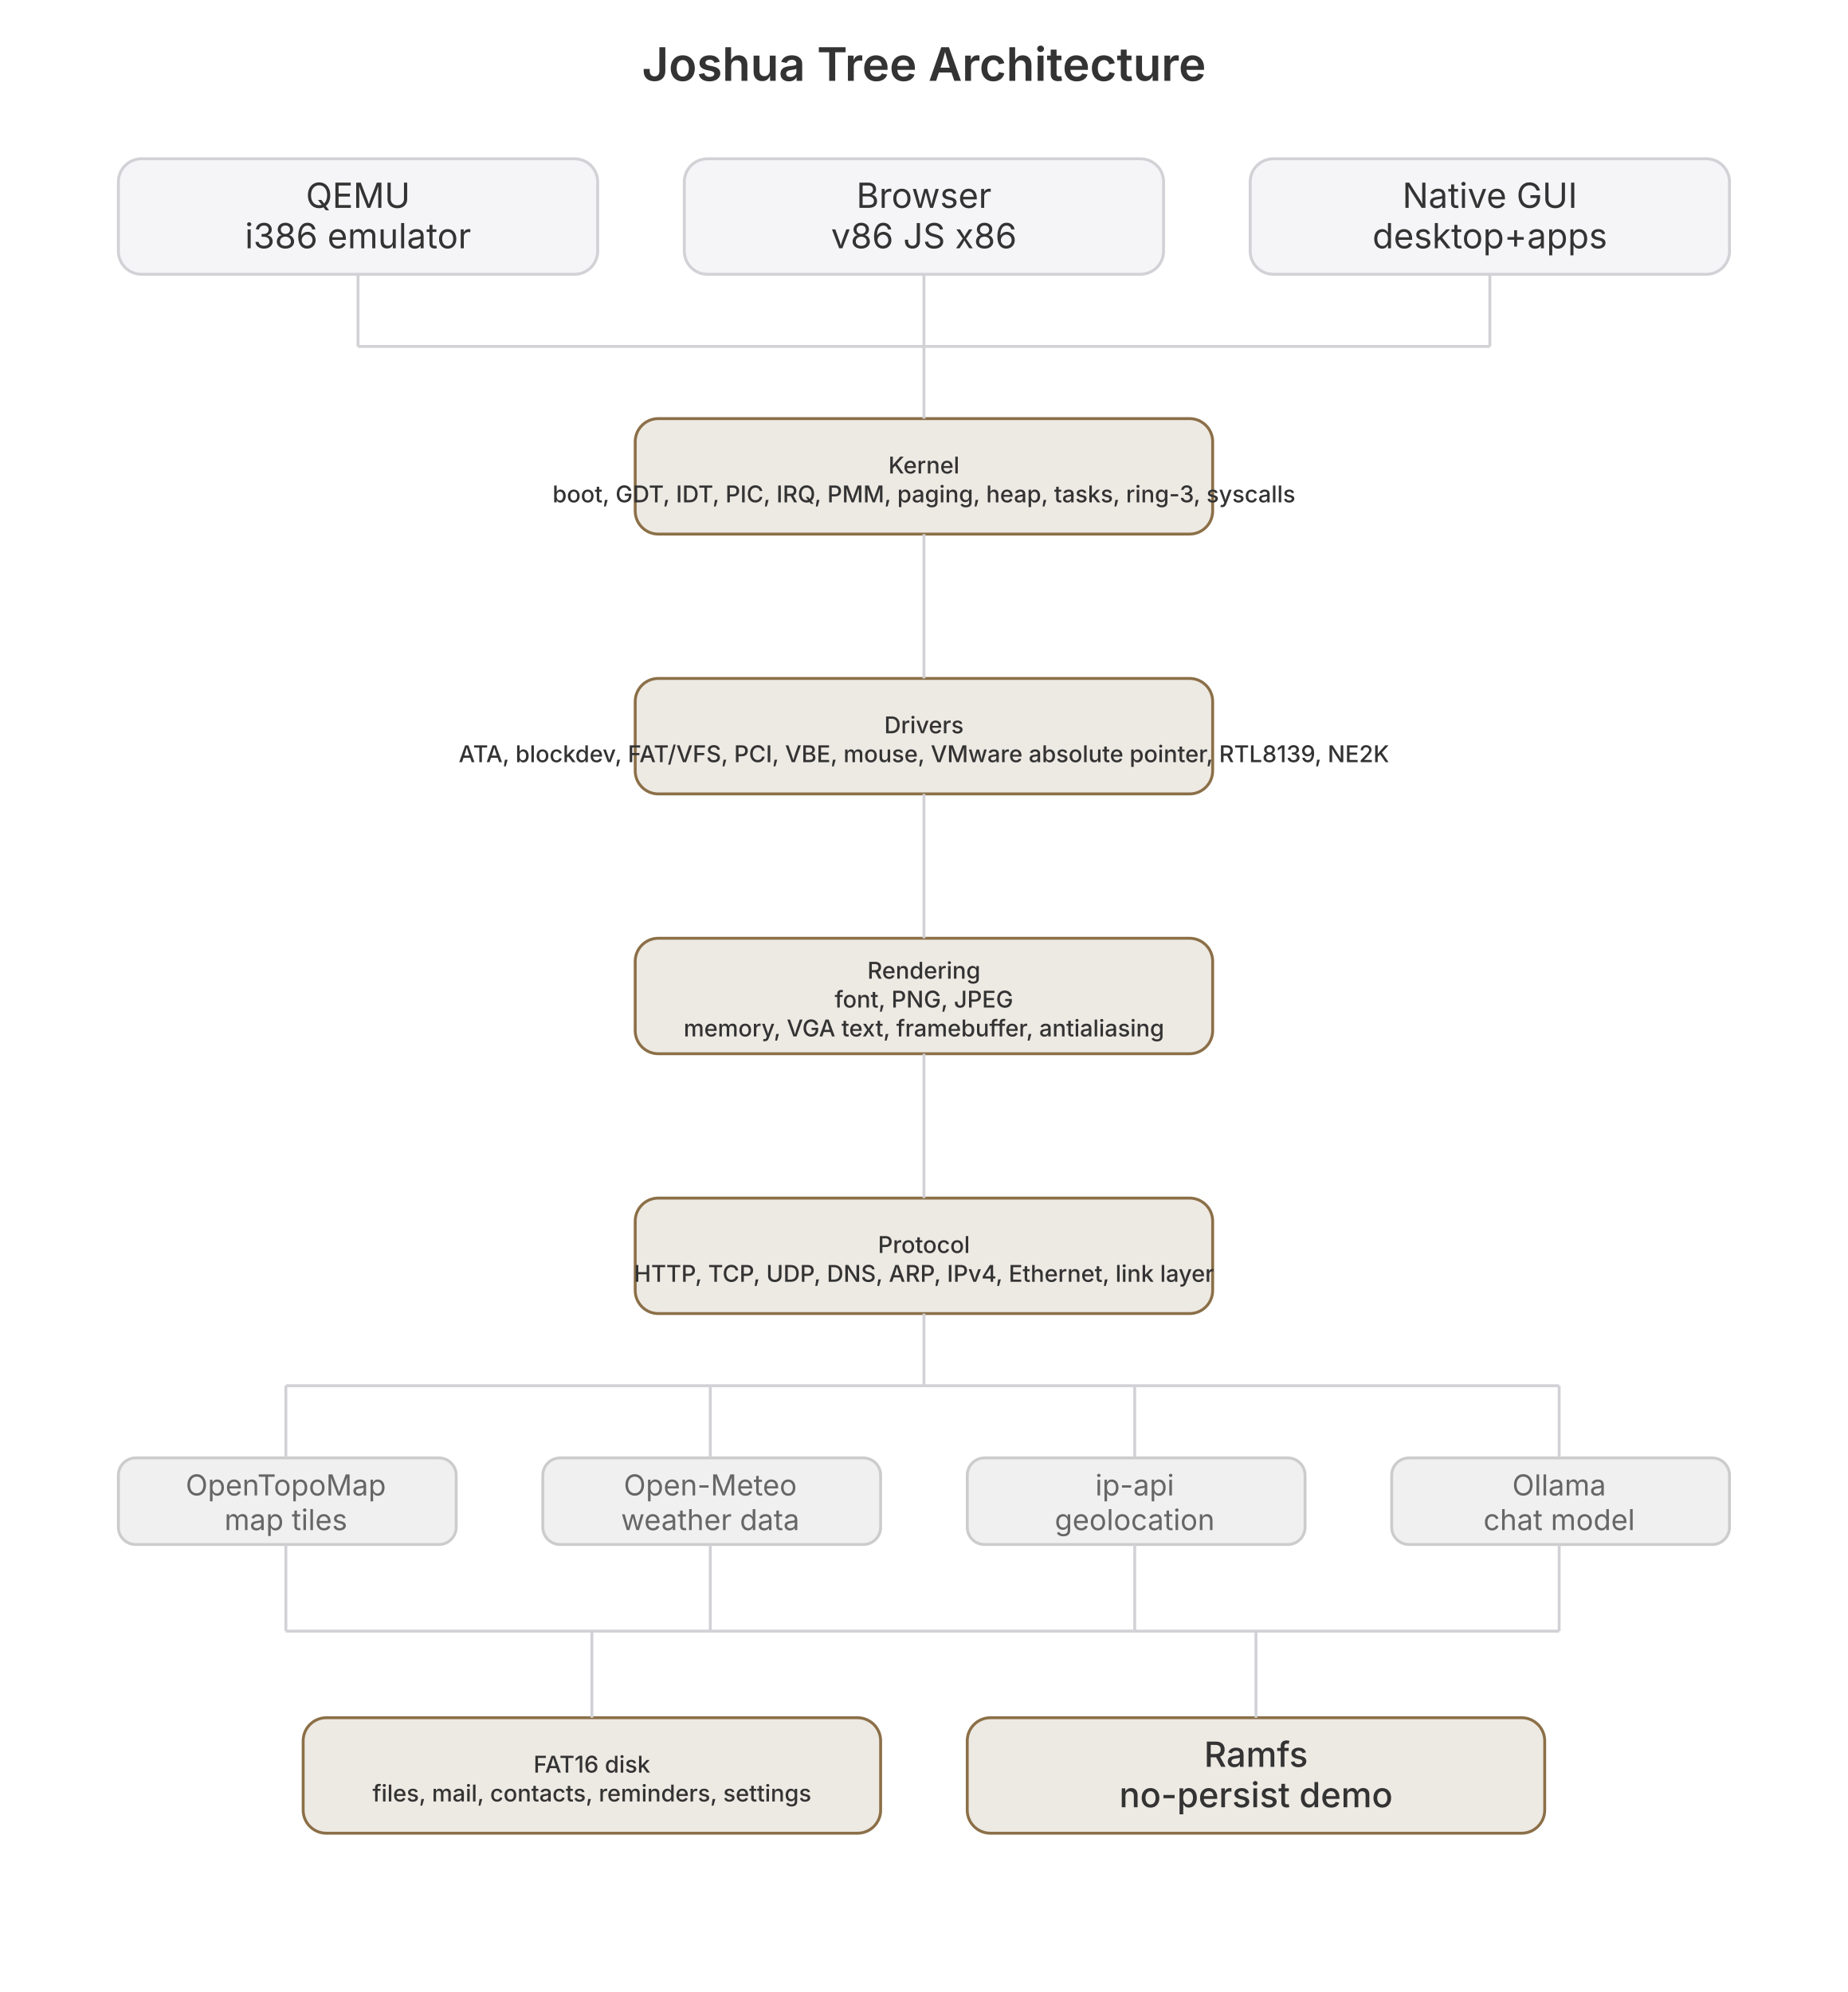
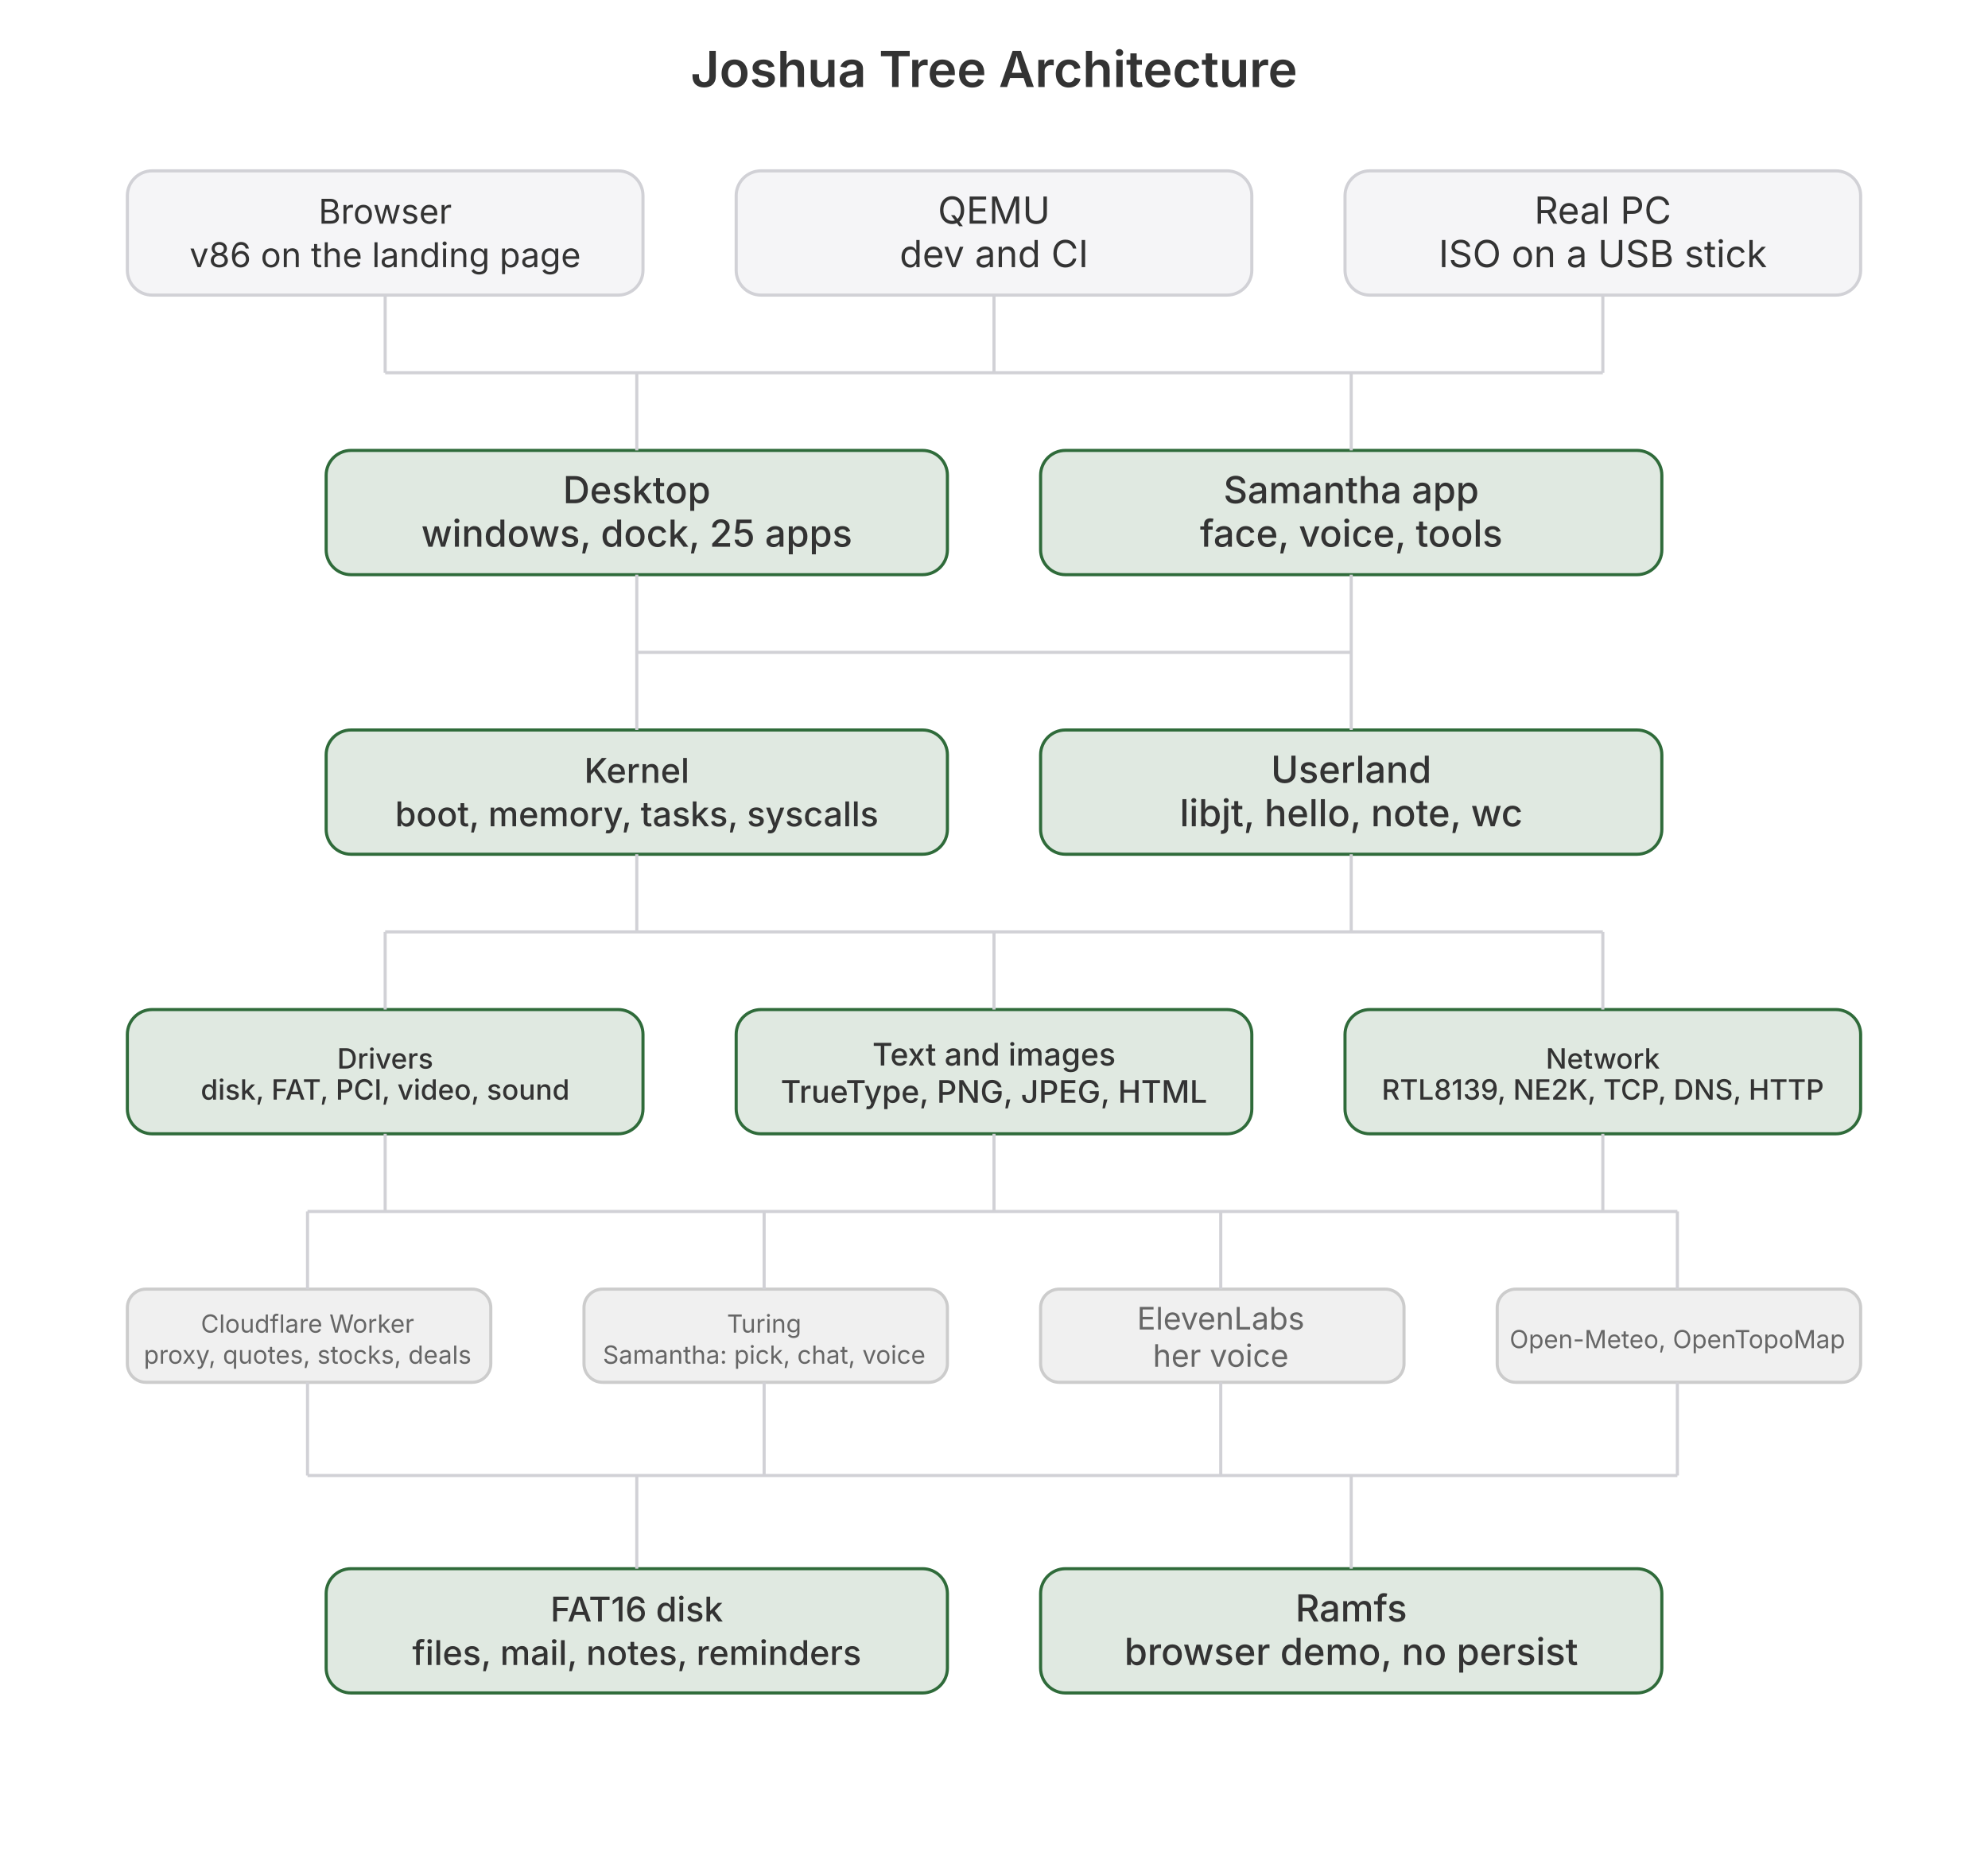
- <svg xmlns="http://www.w3.org/2000/svg" width="640" height="690" style="background:#fff;font-family:-apple-system,BlinkMacSystemFont,sans-serif" viewBox="0 0 640 690">
+ <svg xmlns="http://www.w3.org/2000/svg" width="640" height="600" style="background:#fff;font-family:-apple-system,BlinkMacSystemFont,sans-serif" viewBox="0 0 640 600">
  <text x="320" y="28" fill="#333" font-size="16" font-weight="600" text-anchor="middle">Joshua Tree Architecture</text>
  <rect width="166" height="40" x="41" y="55" fill="#f5f5f7" stroke="#d1d1d6" rx="8" />
-   <text x="124" y="72" fill="#333" font-size="12" text-anchor="middle">QEMU</text>
-   <text x="124" y="86" fill="#333" font-size="12" text-anchor="middle">i386 emulator</text>
+   <text x="124" y="72" fill="#333" font-size="11" text-anchor="middle">Browser</text>
+   <text x="124" y="86" fill="#333" font-size="11" text-anchor="middle">v86 on the landing page</text>
  <rect width="166" height="40" x="237" y="55" fill="#f5f5f7" stroke="#d1d1d6" rx="8" />
-   <text x="320" y="72" fill="#333" font-size="12" text-anchor="middle">Browser</text>
-   <text x="320" y="86" fill="#333" font-size="12" text-anchor="middle">v86 JS x86</text>
+   <text x="320" y="72" fill="#333" font-size="12" text-anchor="middle">QEMU</text>
+   <text x="320" y="86" fill="#333" font-size="12" text-anchor="middle">dev and CI</text>
  <rect width="166" height="40" x="433" y="55" fill="#f5f5f7" stroke="#d1d1d6" rx="8" />
-   <text x="516" y="72" fill="#333" font-size="12" text-anchor="middle">Native GUI</text>
-   <text x="516" y="86" fill="#333" font-size="12" text-anchor="middle">desktop+apps</text>
-   <rect width="200" height="40" x="220" y="145" fill="#8B6F47" fill-opacity=".15" stroke="#8B6F47" rx="8" />
-   <text x="320" y="164" fill="#333" font-size="8" font-weight="500" text-anchor="middle">Kernel</text>
-   <text x="320" y="174" fill="#333" font-size="8" font-weight="500" text-anchor="middle">boot, GDT, IDT, PIC, IRQ, PMM, paging, heap, tasks, ring-3, syscalls</text>
-   <rect width="200" height="40" x="220" y="235" fill="#8B6F47" fill-opacity=".15" stroke="#8B6F47" rx="8" />
-   <text x="320" y="254" fill="#333" font-size="8" font-weight="500" text-anchor="middle">Drivers</text>
-   <text x="320" y="264" fill="#333" font-size="8" font-weight="500" text-anchor="middle">ATA, blockdev, FAT/VFS, PCI, VBE, mouse, VMware absolute pointer, RTL8139, NE2K</text>
-   <rect width="200" height="40" x="220" y="325" fill="#8B6F47" fill-opacity=".15" stroke="#8B6F47" rx="8" />
-   <text x="320" y="339" fill="#333" font-size="8" font-weight="500" text-anchor="middle">Rendering</text>
-   <text x="320" y="349" fill="#333" font-size="8" font-weight="500" text-anchor="middle">font, PNG, JPEG</text>
-   <text x="320" y="359" fill="#333" font-size="8" font-weight="500" text-anchor="middle">memory, VGA text, framebuffer, antialiasing</text>
-   <rect width="200" height="40" x="220" y="415" fill="#8B6F47" fill-opacity=".15" stroke="#8B6F47" rx="8" />
-   <text x="320" y="434" fill="#333" font-size="8" font-weight="500" text-anchor="middle">Protocol</text>
-   <text x="320" y="444" fill="#333" font-size="8" font-weight="500" text-anchor="middle">HTTP, TCP, UDP, DNS, ARP, IPv4, Ethernet, link layer</text>
-   <rect width="117" height="30" x="41" y="505" fill="#f0f0f0" stroke="#ccc" rx="6" />
-   <text x="99" y="518" fill="#666" font-size="10" text-anchor="middle">OpenTopoMap</text>
-   <text x="99" y="530" fill="#666" font-size="10" text-anchor="middle">map tiles</text>
-   <rect width="117" height="30" x="188" y="505" fill="#f0f0f0" stroke="#ccc" rx="6" />
-   <text x="246" y="518" fill="#666" font-size="10" text-anchor="middle">Open-Meteo</text>
-   <text x="246" y="530" fill="#666" font-size="10" text-anchor="middle">weather data</text>
-   <rect width="117" height="30" x="335" y="505" fill="#f0f0f0" stroke="#ccc" rx="6" />
-   <text x="393" y="518" fill="#666" font-size="10" text-anchor="middle">ip-api</text>
-   <text x="393" y="530" fill="#666" font-size="10" text-anchor="middle">geolocation</text>
-   <rect width="117" height="30" x="482" y="505" fill="#f0f0f0" stroke="#ccc" rx="6" />
-   <text x="540" y="518" fill="#666" font-size="10" text-anchor="middle">Ollama</text>
-   <text x="540" y="530" fill="#666" font-size="10" text-anchor="middle">chat model</text>
-   <rect width="200" height="40" x="105" y="595" fill="#8B6F47" fill-opacity=".15" stroke="#8B6F47" rx="8" />
-   <text x="205" y="614" fill="#333" font-size="8" font-weight="500" text-anchor="middle">FAT16 disk</text>
-   <text x="205" y="624" fill="#333" font-size="8" font-weight="500" text-anchor="middle">files, mail, contacts, reminders, settings</text>
-   <rect width="200" height="40" x="335" y="595" fill="#8B6F47" fill-opacity=".15" stroke="#8B6F47" rx="8" />
-   <text x="435" y="612" fill="#333" font-size="12" font-weight="500" text-anchor="middle">Ramfs</text>
-   <text x="435" y="626" fill="#333" font-size="12" font-weight="500" text-anchor="middle">no-persist demo</text>
-   <path stroke="#d1d1d6" fill="none" d="M124 95v25M320 95v25M516 95v25M124 120H516M320 120V145M320 185V235M320 275V325M320 365V415M320 455V480M99 480v25M246 480v25M393 480v25M540 480v25M99 480H540M99 535v30M246 535v30M393 535v30M540 535v30M99 565H540M205 565v30M435 565v30M205 565H435" />
+   <text x="516" y="72" fill="#333" font-size="12" text-anchor="middle">Real PC</text>
+   <text x="516" y="86" fill="#333" font-size="12" text-anchor="middle">ISO on a USB stick</text>
+   <rect width="200" height="40" x="105" y="145" fill="#2f6b3a" fill-opacity=".15" stroke="#2f6b3a" rx="8" />
+   <text x="205" y="162" fill="#333" font-size="12" font-weight="500" text-anchor="middle">Desktop</text>
+   <text x="205" y="176" fill="#333" font-size="12" font-weight="500" text-anchor="middle">windows, dock, 25 apps</text>
+   <rect width="200" height="40" x="335" y="145" fill="#2f6b3a" fill-opacity=".15" stroke="#2f6b3a" rx="8" />
+   <text x="435" y="162" fill="#333" font-size="12" font-weight="500" text-anchor="middle">Samantha app</text>
+   <text x="435" y="176" fill="#333" font-size="12" font-weight="500" text-anchor="middle">face, voice, tools</text>
+   <rect width="200" height="40" x="105" y="235" fill="#2f6b3a" fill-opacity=".15" stroke="#2f6b3a" rx="8" />
+   <text x="205" y="252" fill="#333" font-size="11" font-weight="500" text-anchor="middle">Kernel</text>
+   <text x="205" y="266" fill="#333" font-size="11" font-weight="500" text-anchor="middle">boot, memory, tasks, syscalls</text>
+   <rect width="200" height="40" x="335" y="235" fill="#2f6b3a" fill-opacity=".15" stroke="#2f6b3a" rx="8" />
+   <text x="435" y="252" fill="#333" font-size="12" font-weight="500" text-anchor="middle">Userland</text>
+   <text x="435" y="266" fill="#333" font-size="12" font-weight="500" text-anchor="middle">libjt, hello, note, wc</text>
+   <rect width="166" height="40" x="41" y="325" fill="#2f6b3a" fill-opacity=".15" stroke="#2f6b3a" rx="8" />
+   <text x="124" y="344" fill="#333" font-size="9" font-weight="500" text-anchor="middle">Drivers</text>
+   <text x="124" y="354" fill="#333" font-size="9" font-weight="500" text-anchor="middle">disk, FAT, PCI, video, sound</text>
+   <rect width="166" height="40" x="237" y="325" fill="#2f6b3a" fill-opacity=".15" stroke="#2f6b3a" rx="8" />
+   <text x="320" y="343" fill="#333" font-size="10" font-weight="500" text-anchor="middle">Text and images</text>
+   <text x="320" y="355" fill="#333" font-size="10" font-weight="500" text-anchor="middle">TrueType, PNG, JPEG, HTML</text>
+   <rect width="166" height="40" x="433" y="325" fill="#2f6b3a" fill-opacity=".15" stroke="#2f6b3a" rx="8" />
+   <text x="516" y="344" fill="#333" font-size="9" font-weight="500" text-anchor="middle">Network</text>
+   <text x="516" y="354" fill="#333" font-size="9" font-weight="500" text-anchor="middle">RTL8139, NE2K, TCP, DNS, HTTP</text>
+   <rect width="117" height="30" x="41" y="415" fill="#f0f0f0" stroke="#ccc" rx="6" />
+   <text x="99" y="429" fill="#666" font-size="8" text-anchor="middle">Cloudflare Worker</text>
+   <text x="99" y="439" fill="#666" font-size="8" text-anchor="middle">proxy, quotes, stocks, deals</text>
+   <rect width="117" height="30" x="188" y="415" fill="#f0f0f0" stroke="#ccc" rx="6" />
+   <text x="246" y="429" fill="#666" font-size="8" text-anchor="middle">Turing</text>
+   <text x="246" y="439" fill="#666" font-size="8" text-anchor="middle">Samantha: pick, chat, voice</text>
+   <rect width="117" height="30" x="335" y="415" fill="#f0f0f0" stroke="#ccc" rx="6" />
+   <text x="393" y="428" fill="#666" font-size="10" text-anchor="middle">ElevenLabs</text>
+   <text x="393" y="440" fill="#666" font-size="10" text-anchor="middle">her voice</text>
+   <rect width="117" height="30" x="482" y="415" fill="#f0f0f0" stroke="#ccc" rx="6" />
+   <text x="540" y="434" fill="#666" font-size="8" text-anchor="middle">Open-Meteo, OpenTopoMap</text>
+   <rect width="200" height="40" x="105" y="505" fill="#2f6b3a" fill-opacity=".15" stroke="#2f6b3a" rx="8" />
+   <text x="205" y="522" fill="#333" font-size="11" font-weight="500" text-anchor="middle">FAT16 disk</text>
+   <text x="205" y="536" fill="#333" font-size="11" font-weight="500" text-anchor="middle">files, mail, notes, reminders</text>
+   <rect width="200" height="40" x="335" y="505" fill="#2f6b3a" fill-opacity=".15" stroke="#2f6b3a" rx="8" />
+   <text x="435" y="522" fill="#333" font-size="12" font-weight="500" text-anchor="middle">Ramfs</text>
+   <text x="435" y="536" fill="#333" font-size="12" font-weight="500" text-anchor="middle">browser demo, no persist</text>
+   <path stroke="#d1d1d6" fill="none" d="M124 95v25M320 95v25M516 95v25M124 120H516M205 120v25M435 120v25M205 120H435M205 185v25M435 185v25M205 210H435M205 210v25M435 210v25M205 210H435M205 275v25M435 275v25M205 300H435M124 300v25M320 300v25M516 300v25M124 300H516M124 365v25M320 365v25M516 365v25M124 390H516M99 390v25M246 390v25M393 390v25M540 390v25M99 390H540M99 445v30M246 445v30M393 445v30M540 445v30M99 475H540M205 475v30M435 475v30M205 475H435" />
</svg>
